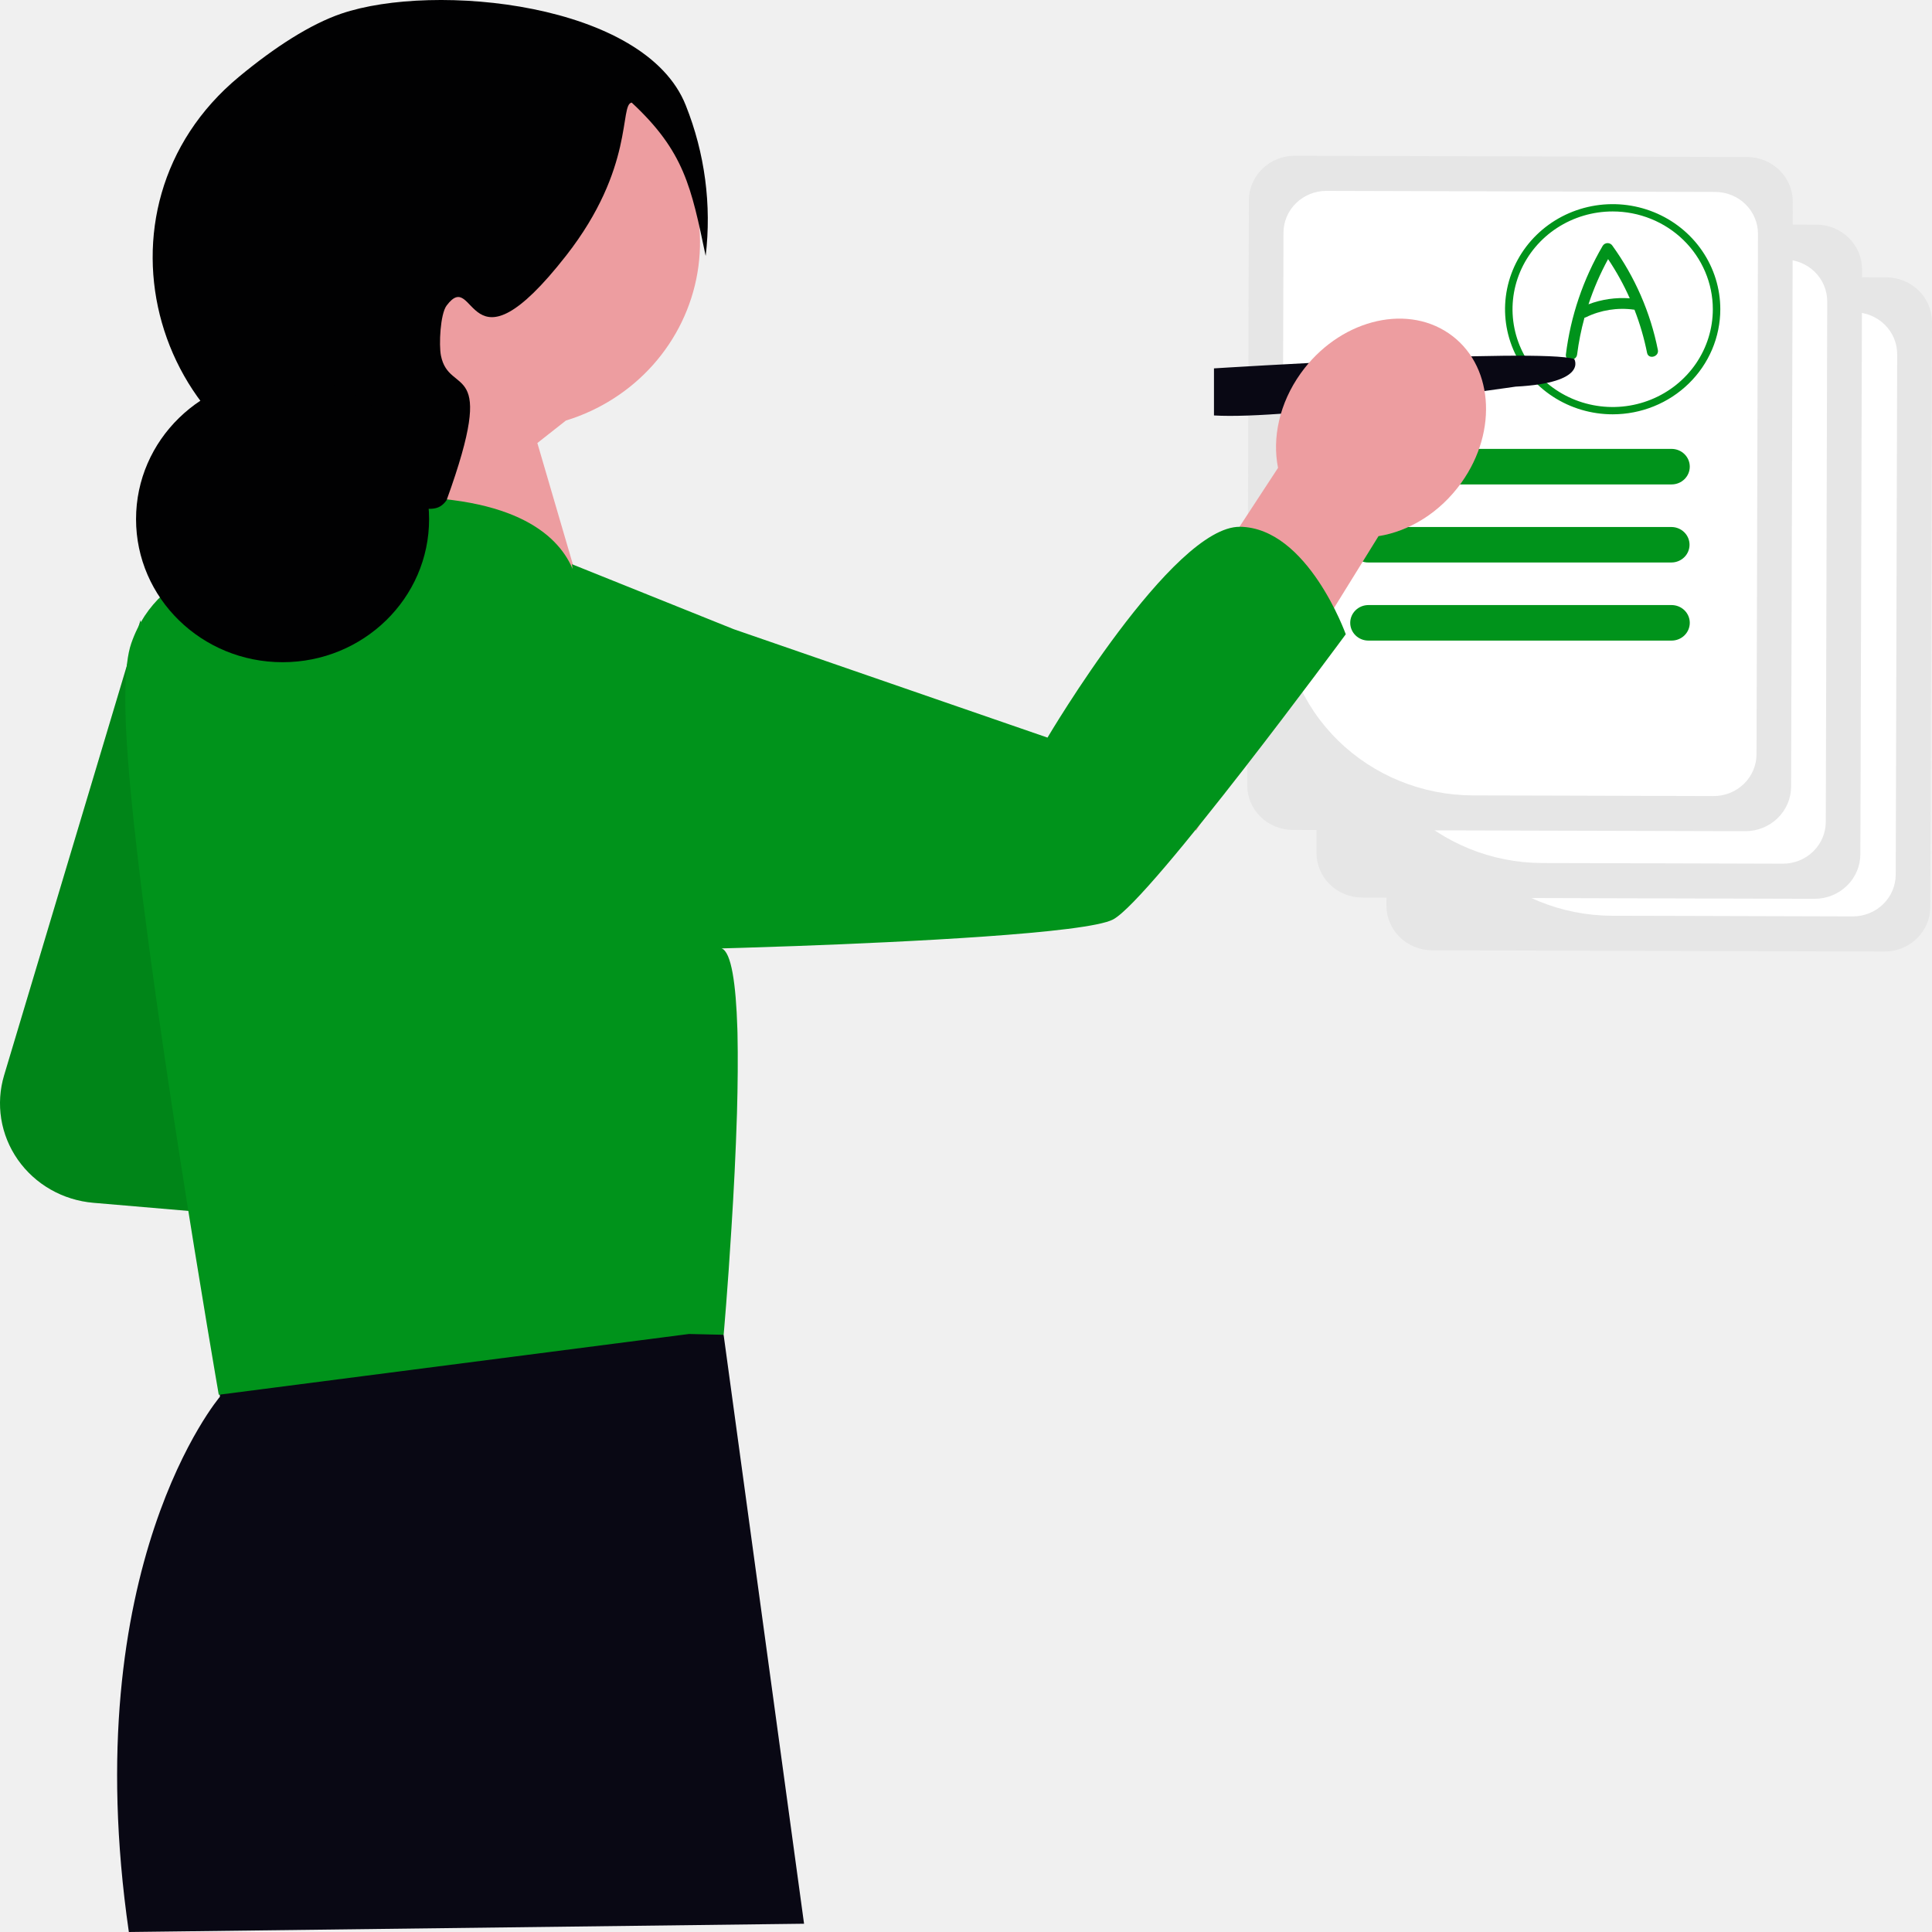
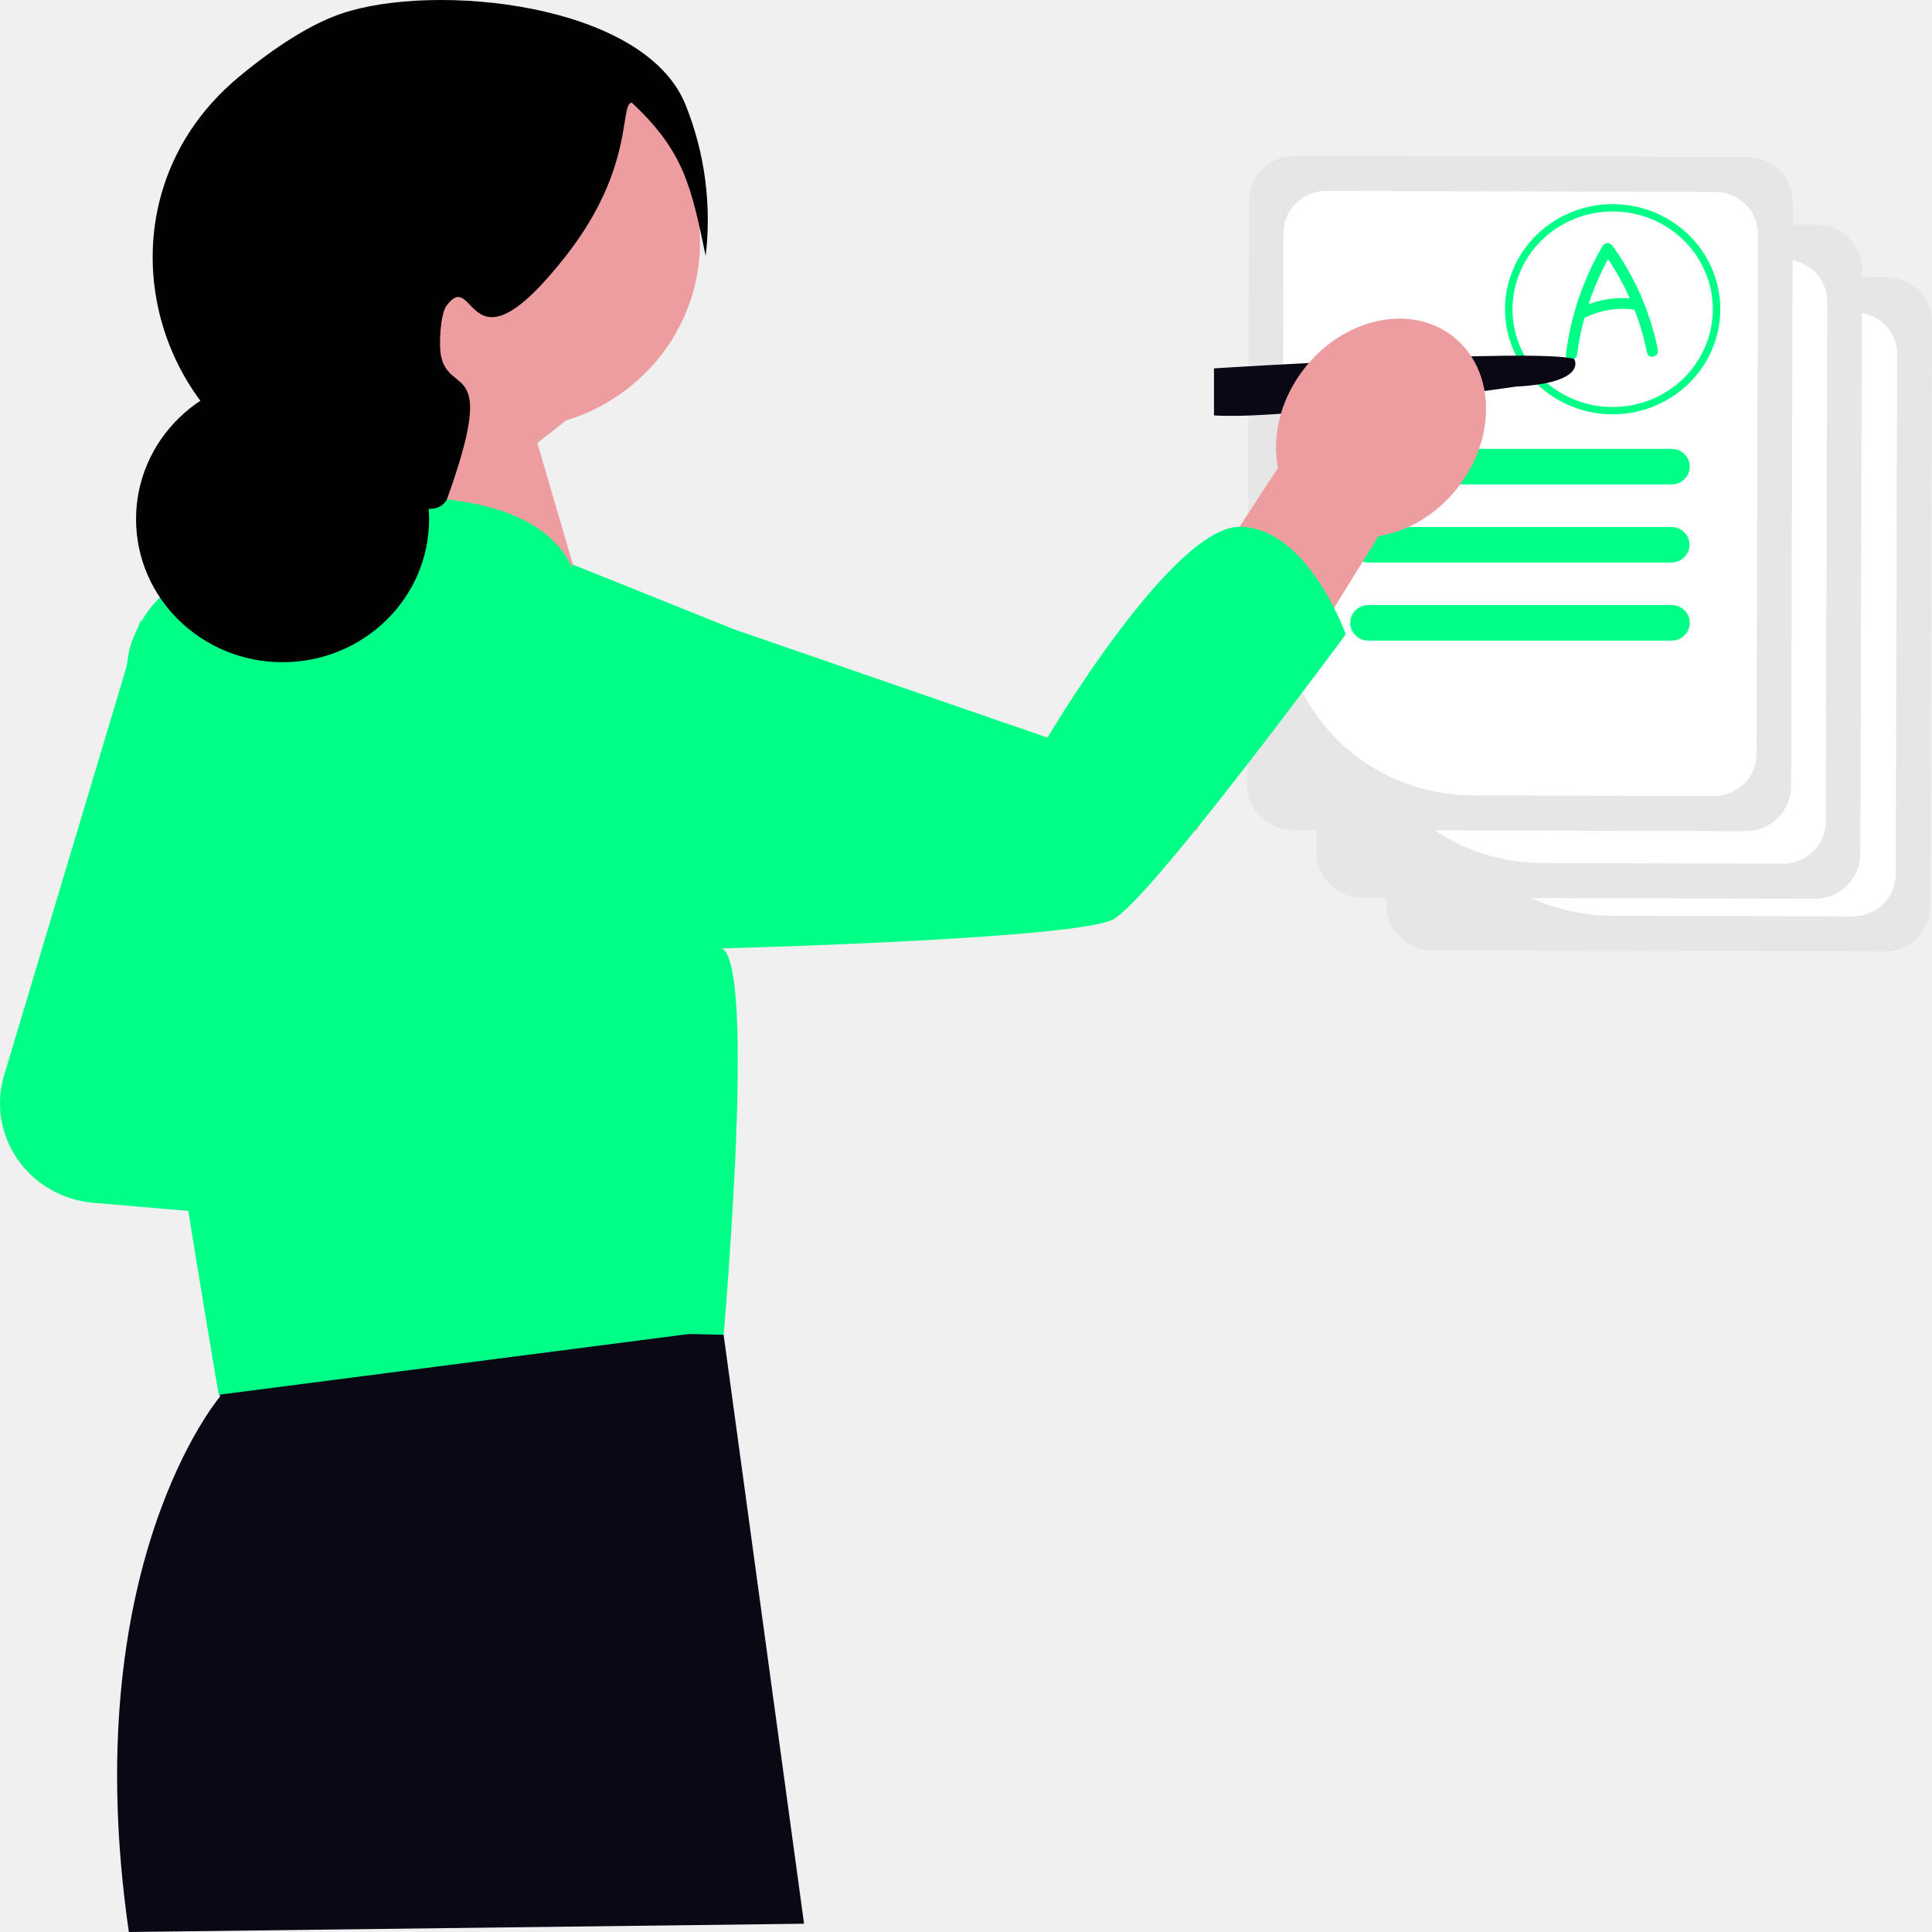
<svg xmlns="http://www.w3.org/2000/svg" width="400" height="400" viewBox="0 0 400 400" fill="none">
  <path d="M390.551 57.423L296.882 57.165C294.372 57.162 291.962 58.13 290.182 59.859C288.401 61.587 287.395 63.934 287.384 66.385L287.047 187.485C287.041 189.934 288.032 192.285 289.801 194.021C291.57 195.757 293.972 196.737 296.48 196.745L348.441 196.892L390.164 197.003C392.674 197.007 395.083 196.038 396.862 194.309C398.64 192.579 399.642 190.231 399.648 187.78L399.673 180.621L400 66.697C400.006 64.243 399.013 61.888 397.241 60.149C395.468 58.41 393.061 57.43 390.549 57.423H390.551Z" fill="#E6E6E6" />
  <path d="M383.947 64.656L303.446 64.435C301.096 64.432 298.84 65.339 297.173 66.957C295.506 68.576 294.564 70.773 294.554 73.068L294.327 150.925C294.312 161.15 298.45 170.963 305.836 178.212C313.221 185.461 323.25 189.555 333.722 189.595L349.017 189.632L383.595 189.732C385.947 189.737 388.205 188.83 389.873 187.211C391.54 185.591 392.481 183.392 392.488 181.095L392.513 173.26L392.79 73.336C392.795 71.04 391.866 68.836 390.208 67.208C388.55 65.581 386.299 64.662 383.947 64.654V64.656Z" fill="white" />
  <path d="M376.07 46.507L282.401 46.249C279.89 46.246 277.481 47.215 275.7 48.943C273.92 50.671 272.914 53.018 272.903 55.469L272.565 176.569C272.56 179.018 273.55 181.369 275.319 183.105C277.088 184.841 279.491 185.821 281.999 185.829L333.96 185.976L375.682 186.087C378.192 186.091 380.601 185.122 382.38 183.393C384.159 181.663 385.161 179.315 385.166 176.864L385.191 169.705L385.518 55.781C385.524 53.328 384.532 50.973 382.759 49.234C380.987 47.495 378.58 46.514 376.067 46.507H376.07Z" fill="#E6E6E6" />
  <path d="M369.466 53.74L288.965 53.52C286.614 53.517 284.358 54.424 282.691 56.042C281.025 57.66 280.083 59.858 280.072 62.153L279.846 140.01C279.83 150.234 283.969 160.047 291.354 167.296C298.739 174.546 308.768 178.639 319.241 178.68L334.536 178.717L369.113 178.817C371.466 178.822 373.724 177.915 375.391 176.295C377.059 174.676 378 172.476 378.007 170.18L378.032 162.345L378.308 62.42C378.313 60.124 377.385 57.921 375.727 56.293C374.069 54.665 371.817 53.746 369.466 53.738V53.74Z" fill="white" />
  <path d="M361.73 32.507L268.061 32.249C265.55 32.246 263.141 33.215 261.36 34.943C259.58 36.671 258.574 39.018 258.563 41.469L258.226 162.569C258.22 165.018 259.211 167.369 260.98 169.105C262.748 170.841 265.151 171.821 267.659 171.829L319.62 171.976L361.342 172.087C363.852 172.091 366.262 171.122 368.04 169.393C369.819 167.663 370.821 165.315 370.826 162.864L370.851 155.705L371.179 41.781C371.184 39.328 370.192 36.973 368.42 35.234C366.647 33.495 364.24 32.514 361.727 32.507H361.73Z" fill="#E6E6E6" />
  <path d="M355.126 39.74L274.625 39.52C272.274 39.517 270.019 40.424 268.352 42.042C266.685 43.66 265.743 45.858 265.733 48.153L265.506 126.01C265.491 136.234 269.629 146.047 277.014 153.296C284.4 160.546 294.428 164.639 304.901 164.68L320.196 164.717L354.774 164.817C357.126 164.822 359.384 163.915 361.052 162.295C362.719 160.676 363.66 158.476 363.667 156.18L363.692 148.345L363.969 48.42C363.974 46.124 363.045 43.921 361.387 42.293C359.729 40.665 357.477 39.746 355.126 39.738V39.74Z" fill="white" />
-   <path d="M346.082 92.939H283.317C282.317 92.939 281.359 93.326 280.653 94.016C279.946 94.706 279.549 95.641 279.549 96.617C279.549 97.592 279.946 98.528 280.653 99.217C281.359 99.907 282.317 100.295 283.317 100.295H346.082C346.577 100.295 347.067 100.199 347.524 100.015C347.981 99.83 348.396 99.559 348.746 99.217C349.096 98.876 349.373 98.47 349.563 98.024C349.752 97.578 349.85 97.1 349.85 96.617C349.85 96.134 349.752 95.655 349.563 95.209C349.373 94.763 349.096 94.357 348.746 94.016C348.396 93.674 347.981 93.403 347.524 93.219C347.067 93.034 346.577 92.939 346.082 92.939Z" fill="#00931B" />
-   <path d="M297.115 72.775H283.317C282.317 72.775 281.359 73.162 280.653 73.852C279.946 74.542 279.549 75.477 279.549 76.453C279.549 77.428 279.946 78.364 280.653 79.053C281.359 79.743 282.317 80.13 283.317 80.13H297.115C298.114 80.13 299.072 79.743 299.779 79.053C300.485 78.364 300.882 77.428 300.882 76.453C300.882 75.477 300.485 74.542 299.779 73.852C299.072 73.162 298.114 72.775 297.115 72.775Z" fill="#00931B" />
-   <path d="M346.082 125.272H283.317C282.317 125.272 281.359 125.66 280.653 126.35C279.946 127.039 279.549 127.975 279.549 128.95C279.549 129.926 279.946 130.861 280.653 131.551C281.359 132.241 282.317 132.628 283.317 132.628H346.082C347.081 132.628 348.04 132.241 348.746 131.551C349.453 130.861 349.85 129.926 349.85 128.95C349.85 127.975 349.453 127.039 348.746 126.35C348.04 125.66 347.081 125.272 346.082 125.272Z" fill="#00931B" />
-   <path d="M346.083 109.112H283.318C282.82 109.107 282.326 109.197 281.865 109.379C281.403 109.561 280.984 109.831 280.63 110.172C280.276 110.514 279.995 110.921 279.803 111.369C279.611 111.817 279.513 112.298 279.513 112.784C279.513 113.27 279.611 113.751 279.803 114.199C279.995 114.647 280.276 115.054 280.63 115.396C280.984 115.737 281.403 116.007 281.865 116.189C282.326 116.371 282.82 116.461 283.318 116.456H346.083C347.073 116.444 348.018 116.053 348.714 115.365C349.41 114.678 349.8 113.75 349.8 112.784C349.8 111.817 349.41 110.89 348.714 110.203C348.018 109.515 347.073 109.123 346.083 109.112Z" fill="#00931B" />
-   <path d="M333.886 85.779C329.479 85.779 325.17 84.503 321.506 82.113C317.841 79.722 314.985 76.324 313.299 72.349C311.612 68.373 311.171 63.999 312.031 59.779C312.891 55.559 315.013 51.682 318.13 48.639C321.246 45.597 325.217 43.525 329.539 42.685C333.862 41.846 338.342 42.277 342.414 43.924C346.486 45.57 349.966 48.359 352.415 51.937C354.863 55.514 356.17 59.721 356.17 64.023C356.17 66.88 355.594 69.71 354.474 72.349C353.354 74.989 351.713 77.387 349.643 79.407C347.574 81.428 345.117 83.03 342.414 84.124C339.71 85.217 336.812 85.779 333.886 85.779ZM333.886 43.779C329.785 43.779 325.776 44.967 322.366 47.191C318.956 49.416 316.298 52.578 314.729 56.277C313.159 59.976 312.749 64.046 313.549 67.974C314.349 71.9 316.324 75.508 319.224 78.339C322.123 81.17 325.818 83.098 329.841 83.879C333.863 84.661 338.032 84.26 341.821 82.727C345.61 81.195 348.849 78.6 351.127 75.271C353.405 71.942 354.622 68.028 354.622 64.024C354.622 61.365 354.085 58.733 353.043 56.277C352.001 53.82 350.474 51.589 348.548 49.709C346.623 47.829 344.337 46.337 341.821 45.32C339.305 44.303 336.609 43.779 333.886 43.779Z" fill="#00931B" />
-   <path d="M343.245 72.45C341.705 64.692 338.499 57.34 333.838 50.879C333.733 50.711 333.585 50.573 333.41 50.478C333.234 50.382 333.036 50.331 332.835 50.331C332.634 50.331 332.436 50.382 332.261 50.478C332.085 50.573 331.938 50.711 331.832 50.879C327.773 57.811 325.178 65.467 324.201 73.395C324.021 74.841 326.345 74.828 326.524 73.395C326.851 70.826 327.36 68.282 328.048 65.781C328.137 65.764 328.224 65.738 328.307 65.704C331.396 64.189 334.885 63.635 338.307 64.114C338.336 64.118 338.365 64.114 338.395 64.114C339.525 67.015 340.399 70.005 341.007 73.052C341.288 74.485 343.529 73.879 343.245 72.45ZM328.883 63C329.95 59.771 331.307 56.64 332.939 53.645C334.667 56.223 336.168 58.939 337.425 61.765C334.519 61.551 331.601 61.973 328.883 63Z" fill="#00931B" />
-   <path d="M29.09 128.391L0.851 222.637C-0.028 225.571 -0.229 228.659 0.262 231.679C0.753 234.698 1.924 237.574 3.69 240.098C5.457 242.622 7.775 244.732 10.478 246.276C13.181 247.819 16.201 248.758 19.32 249.025L50.135 251.658L29.09 128.391Z" fill="#00931B" />
-   <path opacity="0.1" d="M29.09 128.391L0.851 222.637C-0.028 225.571 -0.229 228.659 0.262 231.679C0.753 234.698 1.924 237.574 3.69 240.098C5.457 242.622 7.775 244.732 10.478 246.276C13.181 247.819 16.201 248.758 19.32 249.025L50.135 251.658L29.09 128.391Z" fill="black" />
+   <path d="M346.082 92.939H283.317C282.317 92.939 281.359 93.326 280.653 94.016C279.946 94.706 279.549 95.641 279.549 96.617C279.549 97.592 279.946 98.528 280.653 99.217C281.359 99.907 282.317 100.295 283.317 100.295H346.082C346.577 100.295 347.067 100.199 347.524 100.015C347.981 99.83 348.396 99.559 348.746 99.217C349.096 98.876 349.373 98.47 349.563 98.024C349.752 97.578 349.85 97.1 349.85 96.617C349.85 96.134 349.752 95.655 349.563 95.209C349.373 94.763 349.096 94.357 348.746 94.016C348.396 93.674 347.981 93.403 347.524 93.219C347.067 93.034 346.577 92.939 346.082 92.939Z" fill="#00FF87" />
+   <path d="M297.115 72.775H283.317C282.317 72.775 281.359 73.162 280.653 73.852C279.946 74.542 279.549 75.477 279.549 76.453C279.549 77.428 279.946 78.364 280.653 79.053C281.359 79.743 282.317 80.13 283.317 80.13H297.115C298.114 80.13 299.072 79.743 299.779 79.053C300.485 78.364 300.882 77.428 300.882 76.453C300.882 75.477 300.485 74.542 299.779 73.852C299.072 73.162 298.114 72.775 297.115 72.775Z" fill="#00FF87" />
+   <path d="M346.082 125.272H283.317C282.317 125.272 281.359 125.66 280.653 126.35C279.946 127.039 279.549 127.975 279.549 128.95C279.549 129.926 279.946 130.861 280.653 131.551C281.359 132.241 282.317 132.628 283.317 132.628H346.082C347.081 132.628 348.04 132.241 348.746 131.551C349.453 130.861 349.85 129.926 349.85 128.95C349.85 127.975 349.453 127.039 348.746 126.35C348.04 125.66 347.081 125.272 346.082 125.272Z" fill="#00FF87" />
+   <path d="M346.083 109.112H283.318C282.82 109.107 282.326 109.197 281.865 109.379C281.403 109.561 280.984 109.831 280.63 110.172C280.276 110.514 279.995 110.921 279.803 111.369C279.611 111.817 279.513 112.298 279.513 112.784C279.513 113.27 279.611 113.751 279.803 114.199C279.995 114.647 280.276 115.054 280.63 115.396C280.984 115.737 281.403 116.007 281.865 116.189C282.326 116.371 282.82 116.461 283.318 116.456H346.083C347.073 116.444 348.018 116.053 348.714 115.365C349.41 114.678 349.8 113.75 349.8 112.784C349.8 111.817 349.41 110.89 348.714 110.203C348.018 109.515 347.073 109.123 346.083 109.112Z" fill="#00FF87" />
+   <path d="M333.886 85.779C329.479 85.779 325.17 84.503 321.506 82.113C317.841 79.722 314.985 76.324 313.299 72.349C311.612 68.373 311.171 63.999 312.031 59.779C312.891 55.559 315.013 51.682 318.13 48.639C321.246 45.597 325.217 43.525 329.539 42.685C333.862 41.846 338.342 42.277 342.414 43.924C346.486 45.57 349.966 48.359 352.415 51.937C354.863 55.514 356.17 59.721 356.17 64.023C356.17 66.88 355.594 69.71 354.474 72.349C353.354 74.989 351.713 77.387 349.643 79.407C347.574 81.428 345.117 83.03 342.414 84.124C339.71 85.217 336.812 85.779 333.886 85.779ZM333.886 43.779C329.785 43.779 325.776 44.967 322.366 47.191C318.956 49.416 316.298 52.578 314.729 56.277C313.159 59.976 312.749 64.046 313.549 67.974C314.349 71.9 316.324 75.508 319.224 78.339C322.123 81.17 325.818 83.098 329.841 83.879C333.863 84.661 338.032 84.26 341.821 82.727C345.61 81.195 348.849 78.6 351.127 75.271C353.405 71.942 354.622 68.028 354.622 64.024C354.622 61.365 354.085 58.733 353.043 56.277C352.001 53.82 350.474 51.589 348.548 49.709C346.623 47.829 344.337 46.337 341.821 45.32C339.305 44.303 336.609 43.779 333.886 43.779Z" fill="#00FF87" />
+   <path d="M343.245 72.45C341.705 64.692 338.499 57.34 333.838 50.879C333.733 50.711 333.585 50.573 333.41 50.478C333.234 50.382 333.036 50.331 332.835 50.331C332.634 50.331 332.436 50.382 332.261 50.478C332.085 50.573 331.938 50.711 331.832 50.879C327.773 57.811 325.178 65.467 324.201 73.395C324.021 74.841 326.345 74.828 326.524 73.395C326.851 70.826 327.36 68.282 328.048 65.781C328.137 65.764 328.224 65.738 328.307 65.704C331.396 64.189 334.885 63.635 338.307 64.114C338.336 64.118 338.365 64.114 338.395 64.114C339.525 67.015 340.399 70.005 341.007 73.052C341.288 74.485 343.529 73.879 343.245 72.45ZM328.883 63C329.95 59.771 331.307 56.64 332.939 53.645C334.667 56.223 336.168 58.939 337.425 61.765C334.519 61.551 331.601 61.973 328.883 63Z" fill="#00FF87" />
+   <path d="M29.09 128.391L0.851 222.637C-0.028 225.571 -0.229 228.659 0.262 231.679C0.753 234.698 1.924 237.574 3.69 240.098C5.457 242.622 7.775 244.732 10.478 246.276C13.181 247.819 16.201 248.758 19.32 249.025L50.135 251.658L29.09 128.391Z" fill="#00FF87" />
+   <path opacity="0.1" d="M29.09 128.391L0.851 222.637C-0.028 225.571 -0.229 228.659 0.262 231.679C0.753 234.698 1.924 237.574 3.69 240.098C5.457 242.622 7.775 244.732 10.478 246.276C13.181 247.819 16.201 248.758 19.32 249.025L50.135 251.658L29.09 128.391Z" fill="#00FF87" />
  <path d="M251.34 86.014V76.269C251.34 76.269 318.65 72.027 325.928 74.325C325.928 74.325 328.912 79.259 313.781 80.049C313.778 80.049 266.685 86.97 251.34 86.014Z" fill="#090814" />
  <path d="M285.405 111.004L247.631 171.996L229.846 149.996L264.604 96.865C263.369 90.684 264.865 83.509 269.283 77.315C277.016 66.474 290.733 62.75 299.922 68.996C309.112 75.243 310.297 89.096 302.562 99.938C298.143 106.133 291.769 109.992 285.403 111.006L285.405 111.004Z" fill="#ED9DA0" />
  <path d="M49.907 258.857L45.371 273.92L45.524 289.192C45.524 289.192 15.689 324.227 26.678 400L166.471 398.288L149.818 276.353L49.907 258.857Z" fill="#090814" />
  <path d="M65.647 50.136C65.649 42.982 67.681 35.968 71.519 29.874C75.356 23.779 80.849 18.843 87.387 15.611C93.924 12.38 101.252 10.982 108.554 11.571C115.857 12.16 122.85 14.713 128.756 18.948C134.662 23.182 139.251 28.932 142.012 35.559C144.773 42.185 145.599 49.43 144.398 56.487C143.198 63.544 140.017 70.139 135.209 75.538C130.401 80.937 124.155 84.929 117.164 87.072L111.253 91.722L121.863 127.981L109.499 136.52L70.436 104.733C70.436 104.733 78.877 94.238 83.402 82.399C77.942 78.873 73.462 74.081 70.364 68.45C67.265 62.82 65.645 56.528 65.647 50.136Z" fill="#ED9DA0" />
-   <path d="M256.745 109.069C242.748 108.86 216.875 152.713 216.875 152.713L195.621 145.375L151.905 130.266L118.406 116.806L118.553 117.795C118.421 117.485 118.278 117.171 118.12 116.855C114.598 109.77 104.368 101.434 75.324 103.087L61.65 113.626L59.788 115.07C53.92 114.762 48.052 115.654 42.559 117.689C36.338 120.131 30.118 124.686 27.175 133.2C25.651 137.591 25.651 146.672 26.565 158.208C29.873 199.976 45.294 288.77 45.294 288.77L142.641 276.189L149.823 276.353C149.823 276.353 150.677 266.782 151.439 254.247C151.912 246.894 152.339 238.543 152.583 230.505C152.751 224.61 152.797 218.894 152.69 213.863C152.675 213.55 152.675 213.237 152.66 212.924C152.37 203.74 151.424 197.082 149.397 196.357C149.397 196.357 155.692 196.193 164.781 195.865C186.736 195.062 225.005 193.26 230.463 190.358C238.177 186.264 278.627 131.318 278.627 131.318C278.627 131.318 270.76 109.287 256.748 109.064L256.745 109.069Z" fill="#00931B" />
+   <path d="M256.745 109.069C242.748 108.86 216.875 152.713 216.875 152.713L195.621 145.375L151.905 130.266L118.406 116.806L118.553 117.795C118.421 117.485 118.278 117.171 118.12 116.855C114.598 109.77 104.368 101.434 75.324 103.087L61.65 113.626L59.788 115.07C53.92 114.762 48.052 115.654 42.559 117.689C36.338 120.131 30.118 124.686 27.175 133.2C25.651 137.591 25.651 146.672 26.565 158.208C29.873 199.976 45.294 288.77 45.294 288.77L142.641 276.189L149.823 276.353C149.823 276.353 150.677 266.782 151.439 254.247C151.912 246.894 152.339 238.543 152.583 230.505C152.751 224.61 152.797 218.894 152.69 213.863C152.675 213.55 152.675 213.237 152.66 212.924C152.37 203.74 151.424 197.082 149.397 196.357C149.397 196.357 155.692 196.193 164.781 195.865C186.736 195.062 225.005 193.26 230.463 190.358C238.177 186.264 278.627 131.318 278.627 131.318C278.627 131.318 270.76 109.287 256.748 109.064L256.745 109.069Z" fill="#00FF87" />
  <path d="M146.103 52.993C143.108 38.69 141.669 31.362 130.787 21.243C128.203 21.599 131.469 34.679 117.229 52.898C96.527 79.383 98.59 55.099 92.469 63.258C91.137 65.029 90.853 71.419 91.291 73.618C93.016 82.305 103.229 73.822 92.469 103.546C90.868 105.857 88.981 105.296 86.574 105.273C86.388 105.273 87.609 105.043 83.037 104.123C80.855 103.683 77.801 103.164 74.139 102.565C31.606 95.57 16.587 43.172 49.463 15.91C56.943 9.707 64.284 5.006 70.655 2.828C89.851 -3.732 133.589 0.532 141.986 21.822C145.941 31.73 147.353 42.432 146.101 52.995L146.103 52.993Z" fill="#010102" />
  <path d="M58.503 137.102C75.257 137.102 88.838 123.842 88.838 107.485C88.838 91.127 75.257 77.868 58.503 77.868C41.749 77.868 28.167 91.127 28.167 107.485C28.167 123.842 41.749 137.102 58.503 137.102Z" fill="#010102" />
</svg>
